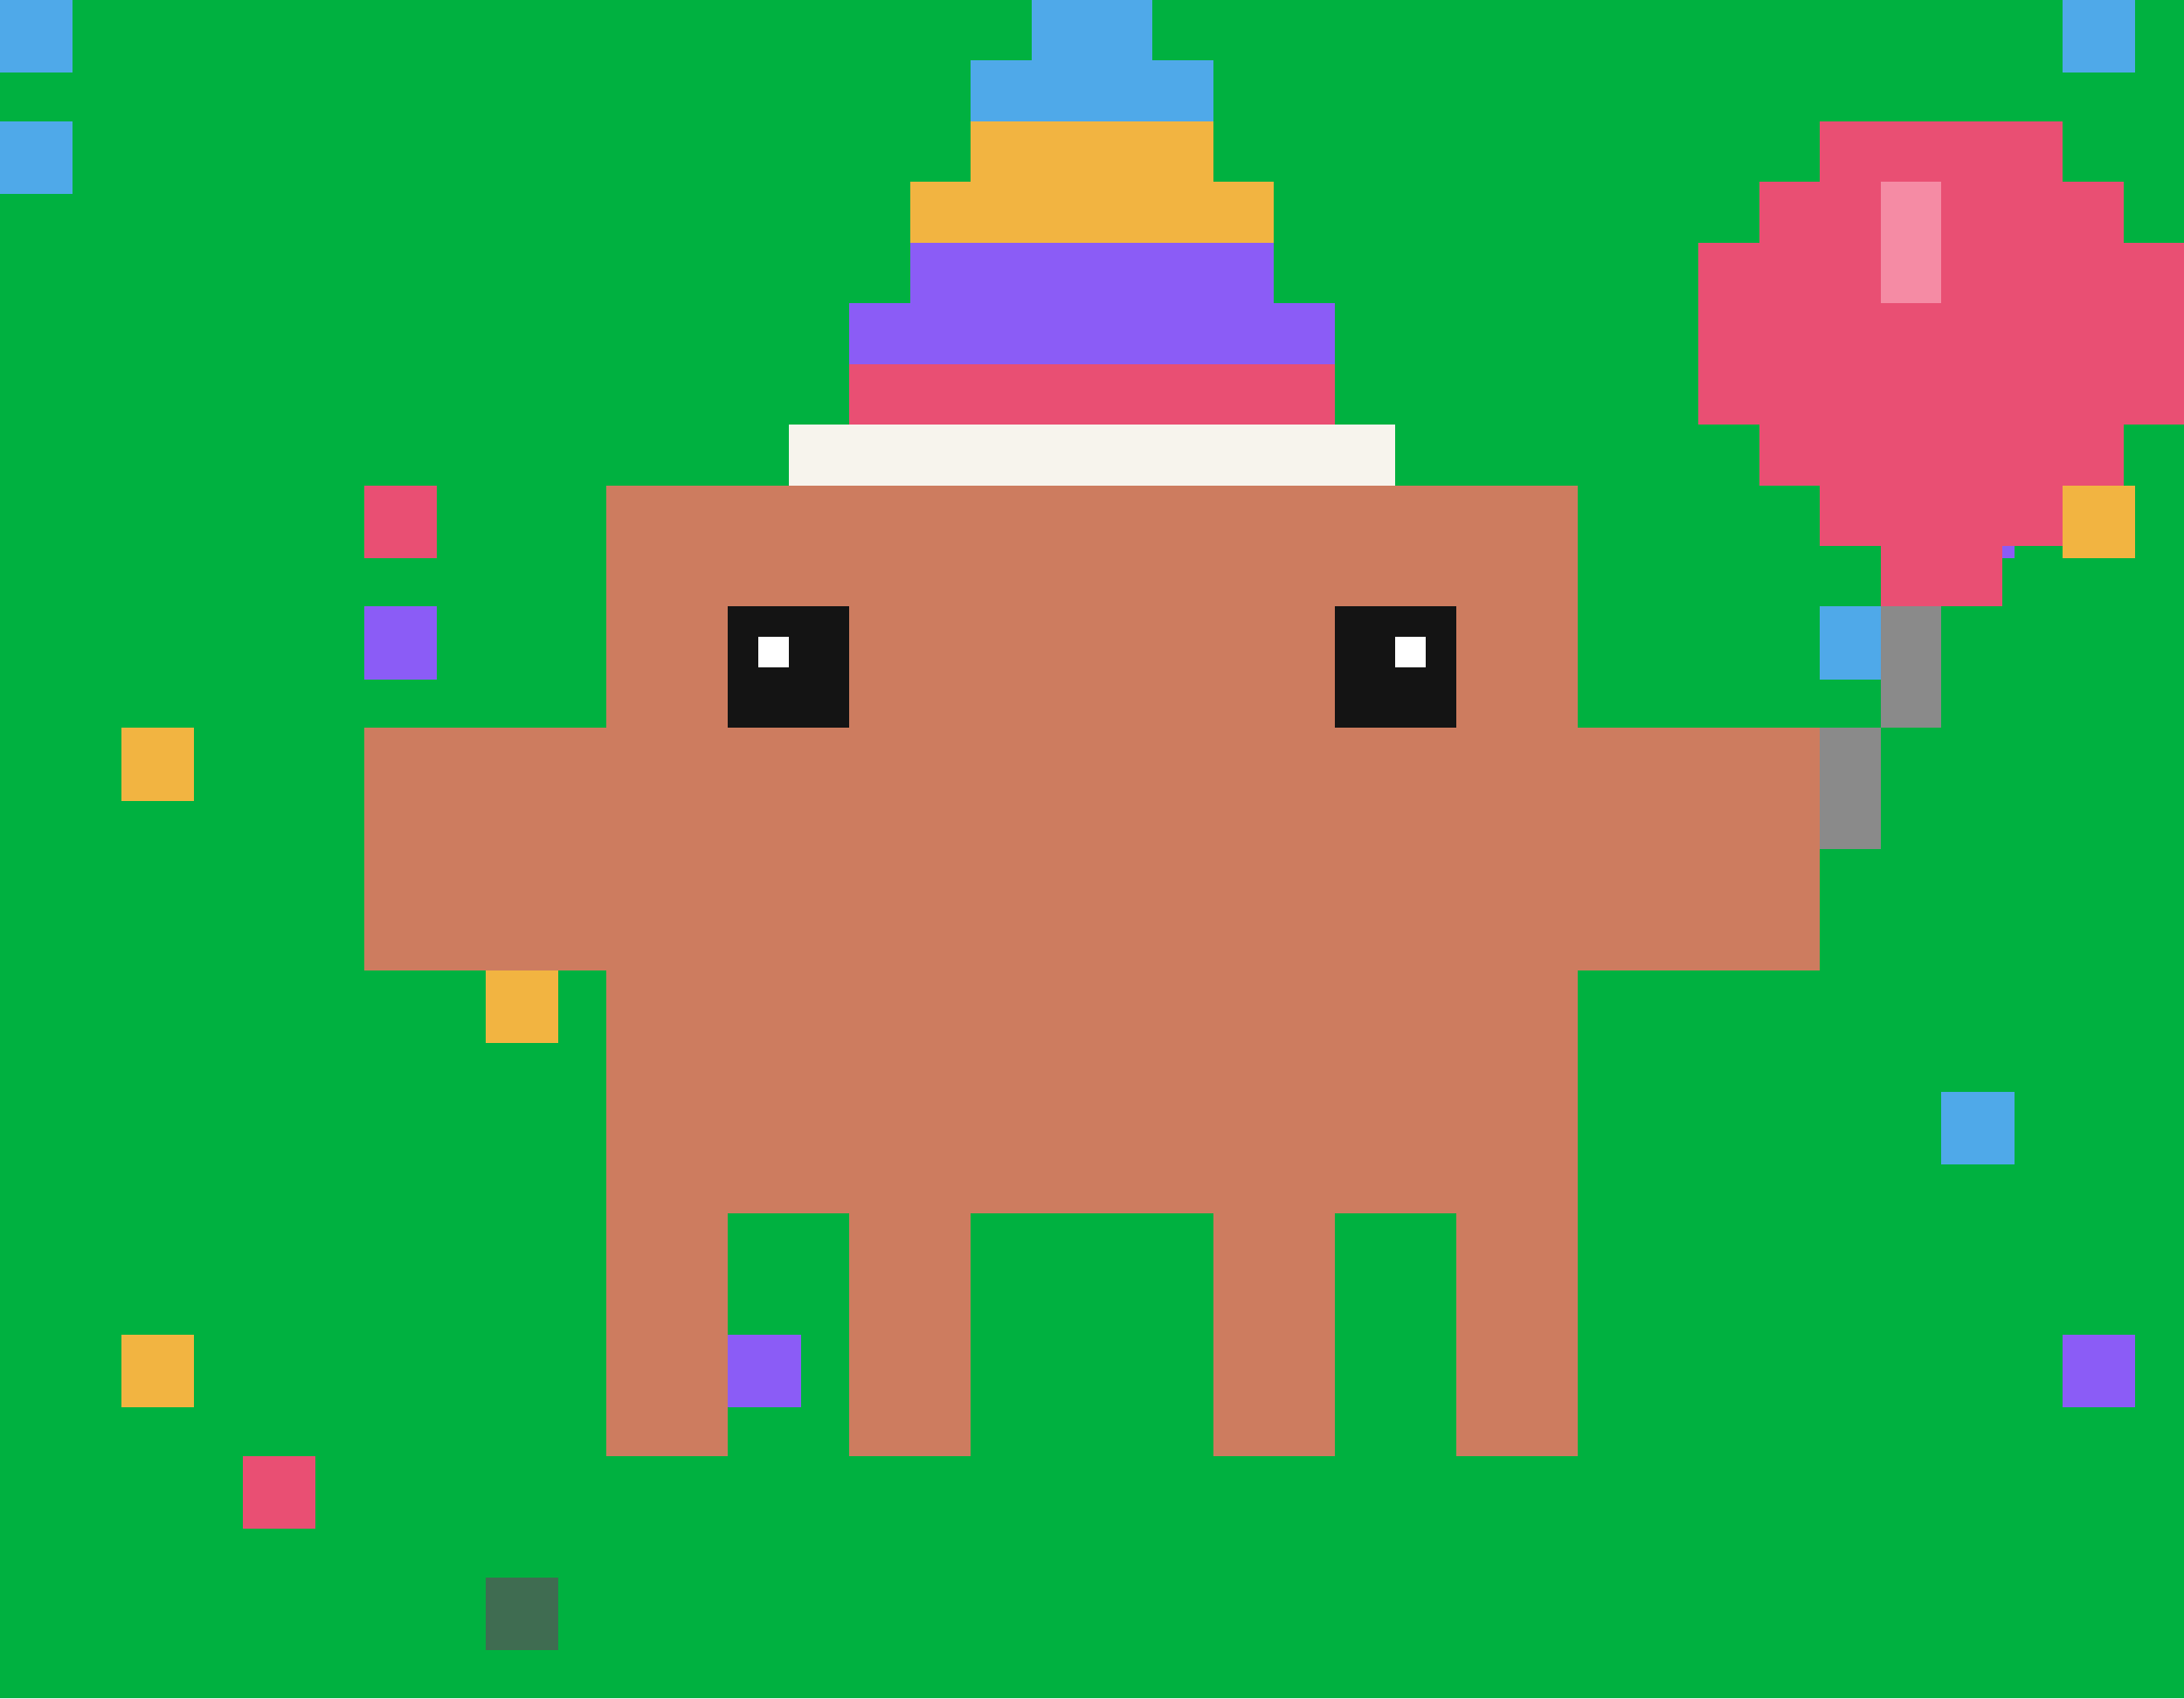
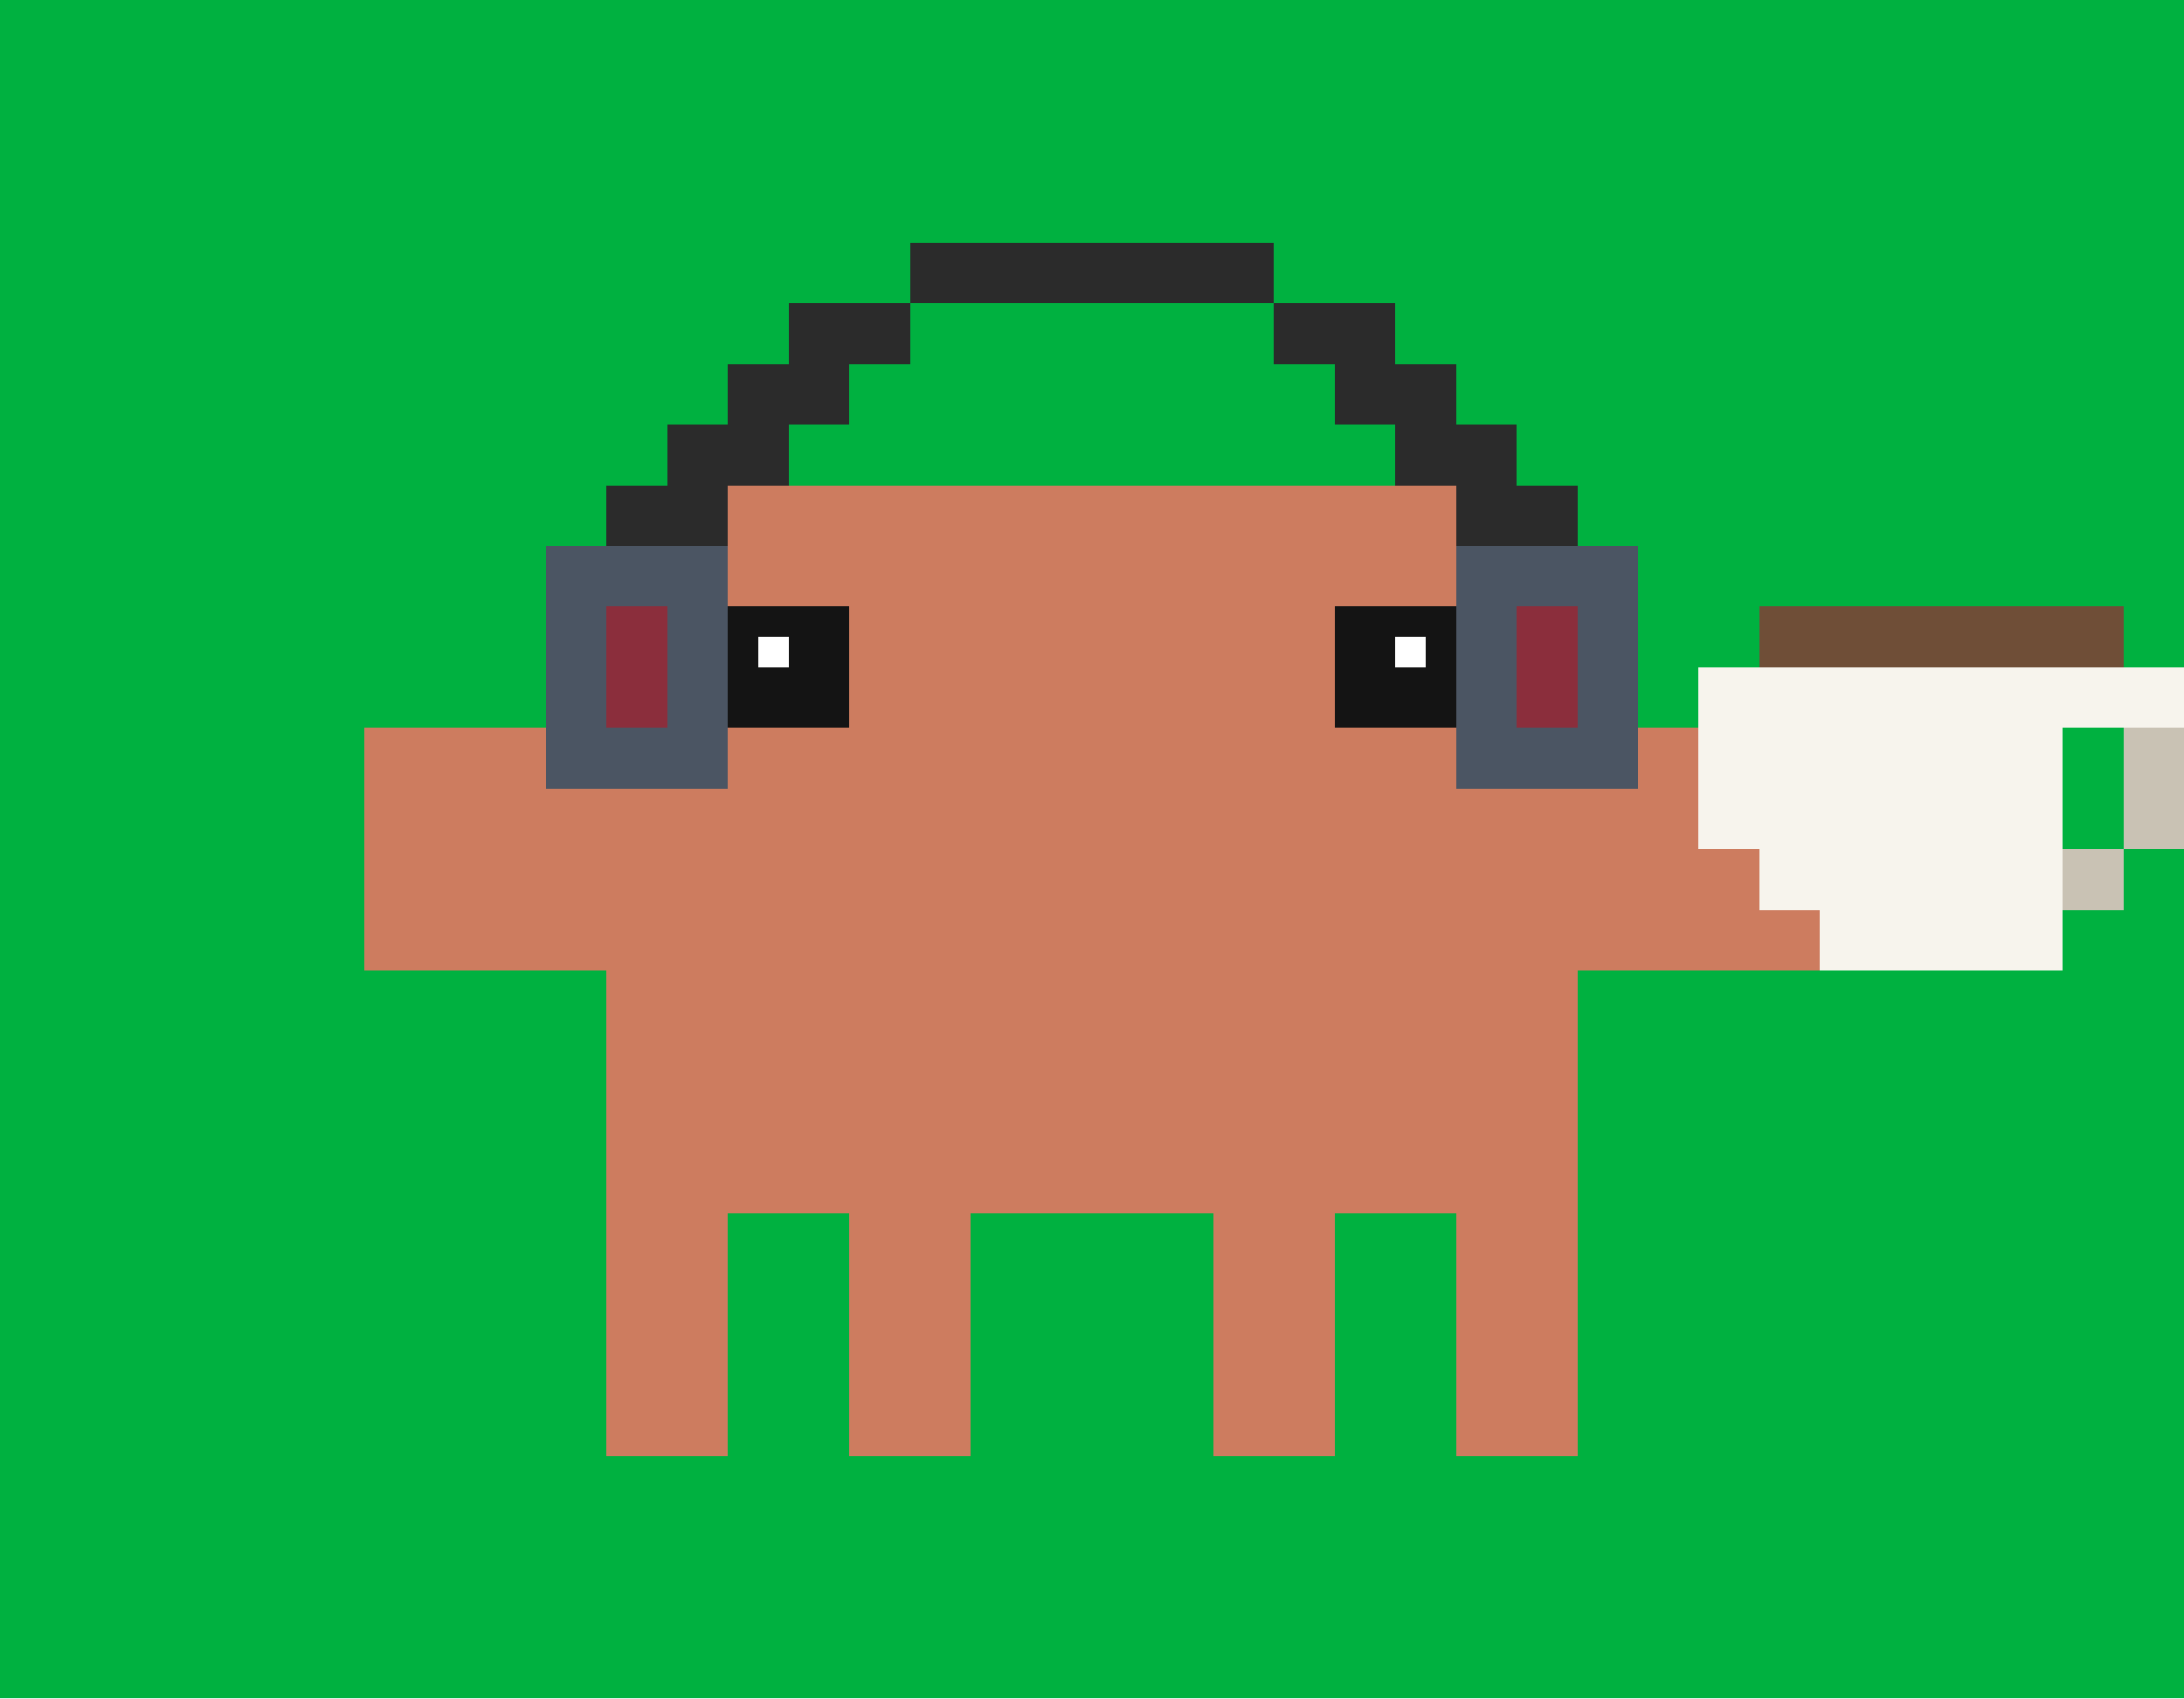
<svg xmlns="http://www.w3.org/2000/svg" width="576" height="448" viewBox="0 0 576 448" shape-rendering="crispEdges">
  <rect x="0" y="0" width="576" height="448" fill="#00B140" />
-   <rect x="512" y="96" width="19.2" height="19.2" fill="#8B5CF6" />
-   <rect x="96" y="128" width="19.2" height="19.2" fill="#E94F73" />
-   <rect x="256" y="192" width="19.2" height="19.2" fill="#F2B441" />
-   <rect x="32" y="352" width="19.2" height="19.2" fill="#3F6C51" />
-   <rect x="0" y="0" width="19.2" height="19.2" fill="#3F6C51" />
-   <rect x="480" y="160" width="19.2" height="19.2" fill="#4FA9E9" />
-   <rect x="192" y="352" width="19.2" height="19.2" fill="#8B5CF6" />
-   <rect x="384" y="320" width="19.2" height="19.2" fill="#F2B441" />
-   <rect x="0" y="32" width="19.2" height="19.2" fill="#4FA9E9" />
-   <rect x="224" y="192" width="19.2" height="19.2" fill="#8B5CF6" />
-   <rect x="128" y="416" width="19.2" height="19.2" fill="#3F6C51" />
-   <rect x="544" y="0" width="19.2" height="19.2" fill="#4FA9E9" />
-   <rect x="512" y="128" width="19.2" height="19.2" fill="#8B5CF6" />
-   <rect x="64" y="384" width="19.2" height="19.2" fill="#E94F73" />
-   <rect x="512" y="288" width="19.2" height="19.2" fill="#4FA9E9" />
-   <rect x="0" y="0" width="19.2" height="19.2" fill="#4FA9E9" />
-   <rect x="544" y="352" width="19.2" height="19.2" fill="#8B5CF6" />
-   <rect x="96" y="160" width="19.2" height="19.2" fill="#8B5CF6" />
-   <rect x="544" y="128" width="19.2" height="19.2" fill="#F2B441" />
-   <rect x="128" y="256" width="19.2" height="19.2" fill="#F2B441" />
-   <rect x="32" y="192" width="19.2" height="19.2" fill="#F2B441" />
-   <rect x="32" y="352" width="19.2" height="19.2" fill="#F2B441" />
  <rect x="160" y="128" width="256" height="192" fill="#CD7C5F" />
  <rect x="96" y="192" width="64" height="64" fill="#CD7C5F" />
  <rect x="416" y="192" width="64" height="64" fill="#CD7C5F" />
  <rect x="160" y="320" width="32" height="64" fill="#CD7C5F" />
  <rect x="224" y="320" width="32" height="64" fill="#CD7C5F" />
  <rect x="320" y="320" width="32" height="64" fill="#CD7C5F" />
  <rect x="384" y="320" width="32" height="64" fill="#CD7C5F" />
  <rect x="192" y="160" width="8" height="8" fill="#141414" />
  <rect x="200" y="160" width="8" height="8" fill="#141414" />
  <rect x="208" y="160" width="8" height="8" fill="#141414" />
  <rect x="216" y="160" width="8" height="8" fill="#141414" />
  <rect x="192" y="168" width="8" height="8" fill="#141414" />
  <rect x="200" y="168" width="8" height="8" fill="#FFFFFF" />
  <rect x="208" y="168" width="8" height="8" fill="#141414" />
  <rect x="216" y="168" width="8" height="8" fill="#141414" />
  <rect x="192" y="176" width="8" height="8" fill="#141414" />
  <rect x="200" y="176" width="8" height="8" fill="#141414" />
  <rect x="208" y="176" width="8" height="8" fill="#141414" />
  <rect x="216" y="176" width="8" height="8" fill="#141414" />
  <rect x="192" y="184" width="8" height="8" fill="#141414" />
  <rect x="200" y="184" width="8" height="8" fill="#141414" />
  <rect x="208" y="184" width="8" height="8" fill="#141414" />
  <rect x="216" y="184" width="8" height="8" fill="#141414" />
  <rect x="352" y="160" width="8" height="8" fill="#141414" />
  <rect x="360" y="160" width="8" height="8" fill="#141414" />
  <rect x="368" y="160" width="8" height="8" fill="#141414" />
  <rect x="376" y="160" width="8" height="8" fill="#141414" />
  <rect x="352" y="168" width="8" height="8" fill="#141414" />
  <rect x="360" y="168" width="8" height="8" fill="#141414" />
  <rect x="368" y="168" width="8" height="8" fill="#FFFFFF" />
  <rect x="376" y="168" width="8" height="8" fill="#141414" />
  <rect x="352" y="176" width="8" height="8" fill="#141414" />
  <rect x="360" y="176" width="8" height="8" fill="#141414" />
  <rect x="368" y="176" width="8" height="8" fill="#141414" />
  <rect x="376" y="176" width="8" height="8" fill="#141414" />
  <rect x="352" y="184" width="8" height="8" fill="#141414" />
  <rect x="360" y="184" width="8" height="8" fill="#141414" />
  <rect x="368" y="184" width="8" height="8" fill="#141414" />
  <rect x="376" y="184" width="8" height="8" fill="#141414" />
-   <rect x="272" y="-16" width="16" height="16" fill="#E94F73" />
-   <rect x="288" y="-16" width="16" height="16" fill="#E94F73" />
-   <rect x="272" y="0" width="16" height="16" fill="#4FA9E9" />
-   <rect x="288" y="0" width="16" height="16" fill="#4FA9E9" />
-   <rect x="256" y="16" width="16" height="16" fill="#4FA9E9" />
-   <rect x="272" y="16" width="16" height="16" fill="#4FA9E9" />
-   <rect x="288" y="16" width="16" height="16" fill="#4FA9E9" />
-   <rect x="304" y="16" width="16" height="16" fill="#4FA9E9" />
-   <rect x="256" y="32" width="16" height="16" fill="#F2B441" />
-   <rect x="272" y="32" width="16" height="16" fill="#F2B441" />
-   <rect x="288" y="32" width="16" height="16" fill="#F2B441" />
-   <rect x="304" y="32" width="16" height="16" fill="#F2B441" />
-   <rect x="240" y="48" width="16" height="16" fill="#F2B441" />
-   <rect x="256" y="48" width="16" height="16" fill="#F2B441" />
-   <rect x="272" y="48" width="16" height="16" fill="#F2B441" />
-   <rect x="288" y="48" width="16" height="16" fill="#F2B441" />
-   <rect x="304" y="48" width="16" height="16" fill="#F2B441" />
-   <rect x="320" y="48" width="16" height="16" fill="#F2B441" />
-   <rect x="240" y="64" width="16" height="16" fill="#8B5CF6" />
-   <rect x="256" y="64" width="16" height="16" fill="#8B5CF6" />
-   <rect x="272" y="64" width="16" height="16" fill="#8B5CF6" />
-   <rect x="288" y="64" width="16" height="16" fill="#8B5CF6" />
-   <rect x="304" y="64" width="16" height="16" fill="#8B5CF6" />
-   <rect x="320" y="64" width="16" height="16" fill="#8B5CF6" />
-   <rect x="224" y="80" width="16" height="16" fill="#8B5CF6" />
-   <rect x="240" y="80" width="16" height="16" fill="#8B5CF6" />
-   <rect x="256" y="80" width="16" height="16" fill="#8B5CF6" />
-   <rect x="272" y="80" width="16" height="16" fill="#8B5CF6" />
-   <rect x="288" y="80" width="16" height="16" fill="#8B5CF6" />
-   <rect x="304" y="80" width="16" height="16" fill="#8B5CF6" />
-   <rect x="320" y="80" width="16" height="16" fill="#8B5CF6" />
-   <rect x="336" y="80" width="16" height="16" fill="#8B5CF6" />
-   <rect x="224" y="96" width="16" height="16" fill="#E94F73" />
-   <rect x="240" y="96" width="16" height="16" fill="#E94F73" />
-   <rect x="256" y="96" width="16" height="16" fill="#E94F73" />
-   <rect x="272" y="96" width="16" height="16" fill="#E94F73" />
-   <rect x="288" y="96" width="16" height="16" fill="#E94F73" />
-   <rect x="304" y="96" width="16" height="16" fill="#E94F73" />
-   <rect x="320" y="96" width="16" height="16" fill="#E94F73" />
-   <rect x="336" y="96" width="16" height="16" fill="#E94F73" />
-   <rect x="208" y="112" width="16" height="16" fill="#F7F4ED" />
-   <rect x="224" y="112" width="16" height="16" fill="#F7F4ED" />
-   <rect x="240" y="112" width="16" height="16" fill="#F7F4ED" />
-   <rect x="256" y="112" width="16" height="16" fill="#F7F4ED" />
-   <rect x="272" y="112" width="16" height="16" fill="#F7F4ED" />
-   <rect x="288" y="112" width="16" height="16" fill="#F7F4ED" />
-   <rect x="304" y="112" width="16" height="16" fill="#F7F4ED" />
-   <rect x="320" y="112" width="16" height="16" fill="#F7F4ED" />
-   <rect x="336" y="112" width="16" height="16" fill="#F7F4ED" />
-   <rect x="352" y="112" width="16" height="16" fill="#F7F4ED" />
-   <rect x="480" y="32" width="16" height="16" fill="#E94F73" />
-   <rect x="496" y="32" width="16" height="16" fill="#E94F73" />
-   <rect x="512" y="32" width="16" height="16" fill="#E94F73" />
-   <rect x="528" y="32" width="16" height="16" fill="#E94F73" />
-   <rect x="464" y="48" width="16" height="16" fill="#E94F73" />
-   <rect x="480" y="48" width="16" height="16" fill="#E94F73" />
-   <rect x="496" y="48" width="16" height="16" fill="#F58BA4" />
-   <rect x="512" y="48" width="16" height="16" fill="#E94F73" />
-   <rect x="528" y="48" width="16" height="16" fill="#E94F73" />
-   <rect x="544" y="48" width="16" height="16" fill="#E94F73" />
-   <rect x="448" y="64" width="16" height="16" fill="#E94F73" />
-   <rect x="464" y="64" width="16" height="16" fill="#E94F73" />
-   <rect x="480" y="64" width="16" height="16" fill="#E94F73" />
-   <rect x="496" y="64" width="16" height="16" fill="#F58BA4" />
-   <rect x="512" y="64" width="16" height="16" fill="#E94F73" />
-   <rect x="528" y="64" width="16" height="16" fill="#E94F73" />
-   <rect x="544" y="64" width="16" height="16" fill="#E94F73" />
-   <rect x="560" y="64" width="16" height="16" fill="#E94F73" />
-   <rect x="448" y="80" width="16" height="16" fill="#E94F73" />
-   <rect x="464" y="80" width="16" height="16" fill="#E94F73" />
-   <rect x="480" y="80" width="16" height="16" fill="#E94F73" />
-   <rect x="496" y="80" width="16" height="16" fill="#E94F73" />
-   <rect x="512" y="80" width="16" height="16" fill="#E94F73" />
-   <rect x="528" y="80" width="16" height="16" fill="#E94F73" />
-   <rect x="544" y="80" width="16" height="16" fill="#E94F73" />
-   <rect x="560" y="80" width="16" height="16" fill="#E94F73" />
-   <rect x="448" y="96" width="16" height="16" fill="#E94F73" />
-   <rect x="464" y="96" width="16" height="16" fill="#E94F73" />
-   <rect x="480" y="96" width="16" height="16" fill="#E94F73" />
-   <rect x="496" y="96" width="16" height="16" fill="#E94F73" />
-   <rect x="512" y="96" width="16" height="16" fill="#E94F73" />
-   <rect x="528" y="96" width="16" height="16" fill="#E94F73" />
-   <rect x="544" y="96" width="16" height="16" fill="#E94F73" />
-   <rect x="560" y="96" width="16" height="16" fill="#E94F73" />
-   <rect x="464" y="112" width="16" height="16" fill="#E94F73" />
-   <rect x="480" y="112" width="16" height="16" fill="#E94F73" />
-   <rect x="496" y="112" width="16" height="16" fill="#E94F73" />
-   <rect x="512" y="112" width="16" height="16" fill="#E94F73" />
-   <rect x="528" y="112" width="16" height="16" fill="#E94F73" />
-   <rect x="544" y="112" width="16" height="16" fill="#E94F73" />
-   <rect x="480" y="128" width="16" height="16" fill="#E94F73" />
-   <rect x="496" y="128" width="16" height="16" fill="#E94F73" />
-   <rect x="512" y="128" width="16" height="16" fill="#E94F73" />
-   <rect x="528" y="128" width="16" height="16" fill="#E94F73" />
-   <rect x="496" y="144" width="16" height="16" fill="#E94F73" />
-   <rect x="512" y="144" width="16" height="16" fill="#E94F73" />
-   <rect x="496" y="160" width="16" height="16" fill="#8A8A8A" />
-   <rect x="496" y="176" width="16" height="16" fill="#8A8A8A" />
-   <rect x="480" y="192" width="16" height="16" fill="#8A8A8A" />
-   <rect x="480" y="208" width="16" height="16" fill="#8A8A8A" />
+   <rect x="240" y="64" width="16" height="16" fill="#2B2B2B" />
+   <rect x="256" y="64" width="16" height="16" fill="#2B2B2B" />
+   <rect x="272" y="64" width="16" height="16" fill="#2B2B2B" />
+   <rect x="288" y="64" width="16" height="16" fill="#2B2B2B" />
+   <rect x="304" y="64" width="16" height="16" fill="#2B2B2B" />
+   <rect x="320" y="64" width="16" height="16" fill="#2B2B2B" />
+   <rect x="208" y="80" width="16" height="16" fill="#2B2B2B" />
+   <rect x="224" y="80" width="16" height="16" fill="#2B2B2B" />
+   <rect x="336" y="80" width="16" height="16" fill="#2B2B2B" />
+   <rect x="352" y="80" width="16" height="16" fill="#2B2B2B" />
+   <rect x="192" y="96" width="16" height="16" fill="#2B2B2B" />
+   <rect x="208" y="96" width="16" height="16" fill="#2B2B2B" />
+   <rect x="352" y="96" width="16" height="16" fill="#2B2B2B" />
+   <rect x="368" y="96" width="16" height="16" fill="#2B2B2B" />
+   <rect x="176" y="112" width="16" height="16" fill="#2B2B2B" />
+   <rect x="192" y="112" width="16" height="16" fill="#2B2B2B" />
+   <rect x="368" y="112" width="16" height="16" fill="#2B2B2B" />
+   <rect x="384" y="112" width="16" height="16" fill="#2B2B2B" />
+   <rect x="160" y="128" width="16" height="16" fill="#2B2B2B" />
+   <rect x="176" y="128" width="16" height="16" fill="#2B2B2B" />
+   <rect x="384" y="128" width="16" height="16" fill="#2B2B2B" />
+   <rect x="400" y="128" width="16" height="16" fill="#2B2B2B" />
+   <rect x="144" y="144" width="16" height="16" fill="#4B5563" />
+   <rect x="160" y="144" width="16" height="16" fill="#4B5563" />
+   <rect x="176" y="144" width="16" height="16" fill="#4B5563" />
+   <rect x="384" y="144" width="16" height="16" fill="#4B5563" />
+   <rect x="400" y="144" width="16" height="16" fill="#4B5563" />
+   <rect x="416" y="144" width="16" height="16" fill="#4B5563" />
+   <rect x="144" y="160" width="16" height="16" fill="#4B5563" />
+   <rect x="160" y="160" width="16" height="16" fill="#8B2E3C" />
+   <rect x="176" y="160" width="16" height="16" fill="#4B5563" />
+   <rect x="384" y="160" width="16" height="16" fill="#4B5563" />
+   <rect x="400" y="160" width="16" height="16" fill="#8B2E3C" />
+   <rect x="416" y="160" width="16" height="16" fill="#4B5563" />
+   <rect x="144" y="176" width="16" height="16" fill="#4B5563" />
+   <rect x="160" y="176" width="16" height="16" fill="#8B2E3C" />
+   <rect x="176" y="176" width="16" height="16" fill="#4B5563" />
+   <rect x="384" y="176" width="16" height="16" fill="#4B5563" />
+   <rect x="400" y="176" width="16" height="16" fill="#8B2E3C" />
+   <rect x="416" y="176" width="16" height="16" fill="#4B5563" />
+   <rect x="144" y="192" width="16" height="16" fill="#4B5563" />
+   <rect x="160" y="192" width="16" height="16" fill="#4B5563" />
+   <rect x="176" y="192" width="16" height="16" fill="#4B5563" />
+   <rect x="384" y="192" width="16" height="16" fill="#4B5563" />
+   <rect x="400" y="192" width="16" height="16" fill="#4B5563" />
+   <rect x="416" y="192" width="16" height="16" fill="#4B5563" />
+   <rect x="464" y="160" width="16" height="16" fill="#6F4E37" />
+   <rect x="480" y="160" width="16" height="16" fill="#6F4E37" />
+   <rect x="496" y="160" width="16" height="16" fill="#6F4E37" />
+   <rect x="512" y="160" width="16" height="16" fill="#6F4E37" />
+   <rect x="528" y="160" width="16" height="16" fill="#6F4E37" />
+   <rect x="544" y="160" width="16" height="16" fill="#6F4E37" />
+   <rect x="448" y="176" width="16" height="16" fill="#F7F4ED" />
+   <rect x="464" y="176" width="16" height="16" fill="#F7F4ED" />
+   <rect x="480" y="176" width="16" height="16" fill="#F7F4ED" />
+   <rect x="496" y="176" width="16" height="16" fill="#F7F4ED" />
+   <rect x="512" y="176" width="16" height="16" fill="#F7F4ED" />
+   <rect x="528" y="176" width="16" height="16" fill="#F7F4ED" />
+   <rect x="544" y="176" width="16" height="16" fill="#F7F4ED" />
+   <rect x="560" y="176" width="16" height="16" fill="#F7F4ED" />
+   <rect x="448" y="192" width="16" height="16" fill="#F7F4ED" />
+   <rect x="464" y="192" width="16" height="16" fill="#F7F4ED" />
+   <rect x="480" y="192" width="16" height="16" fill="#F7F4ED" />
+   <rect x="496" y="192" width="16" height="16" fill="#F7F4ED" />
+   <rect x="512" y="192" width="16" height="16" fill="#F7F4ED" />
+   <rect x="528" y="192" width="16" height="16" fill="#F7F4ED" />
+   <rect x="560" y="192" width="16" height="16" fill="#C9C2B4" />
+   <rect x="448" y="208" width="16" height="16" fill="#F7F4ED" />
+   <rect x="464" y="208" width="16" height="16" fill="#F7F4ED" />
+   <rect x="480" y="208" width="16" height="16" fill="#F7F4ED" />
+   <rect x="496" y="208" width="16" height="16" fill="#F7F4ED" />
+   <rect x="512" y="208" width="16" height="16" fill="#F7F4ED" />
+   <rect x="528" y="208" width="16" height="16" fill="#F7F4ED" />
+   <rect x="560" y="208" width="16" height="16" fill="#C9C2B4" />
+   <rect x="464" y="224" width="16" height="16" fill="#F7F4ED" />
+   <rect x="480" y="224" width="16" height="16" fill="#F7F4ED" />
+   <rect x="496" y="224" width="16" height="16" fill="#F7F4ED" />
+   <rect x="512" y="224" width="16" height="16" fill="#F7F4ED" />
+   <rect x="528" y="224" width="16" height="16" fill="#F7F4ED" />
+   <rect x="544" y="224" width="16" height="16" fill="#C9C2B4" />
+   <rect x="480" y="240" width="16" height="16" fill="#F7F4ED" />
+   <rect x="496" y="240" width="16" height="16" fill="#F7F4ED" />
+   <rect x="512" y="240" width="16" height="16" fill="#F7F4ED" />
+   <rect x="528" y="240" width="16" height="16" fill="#F7F4ED" />
</svg>
